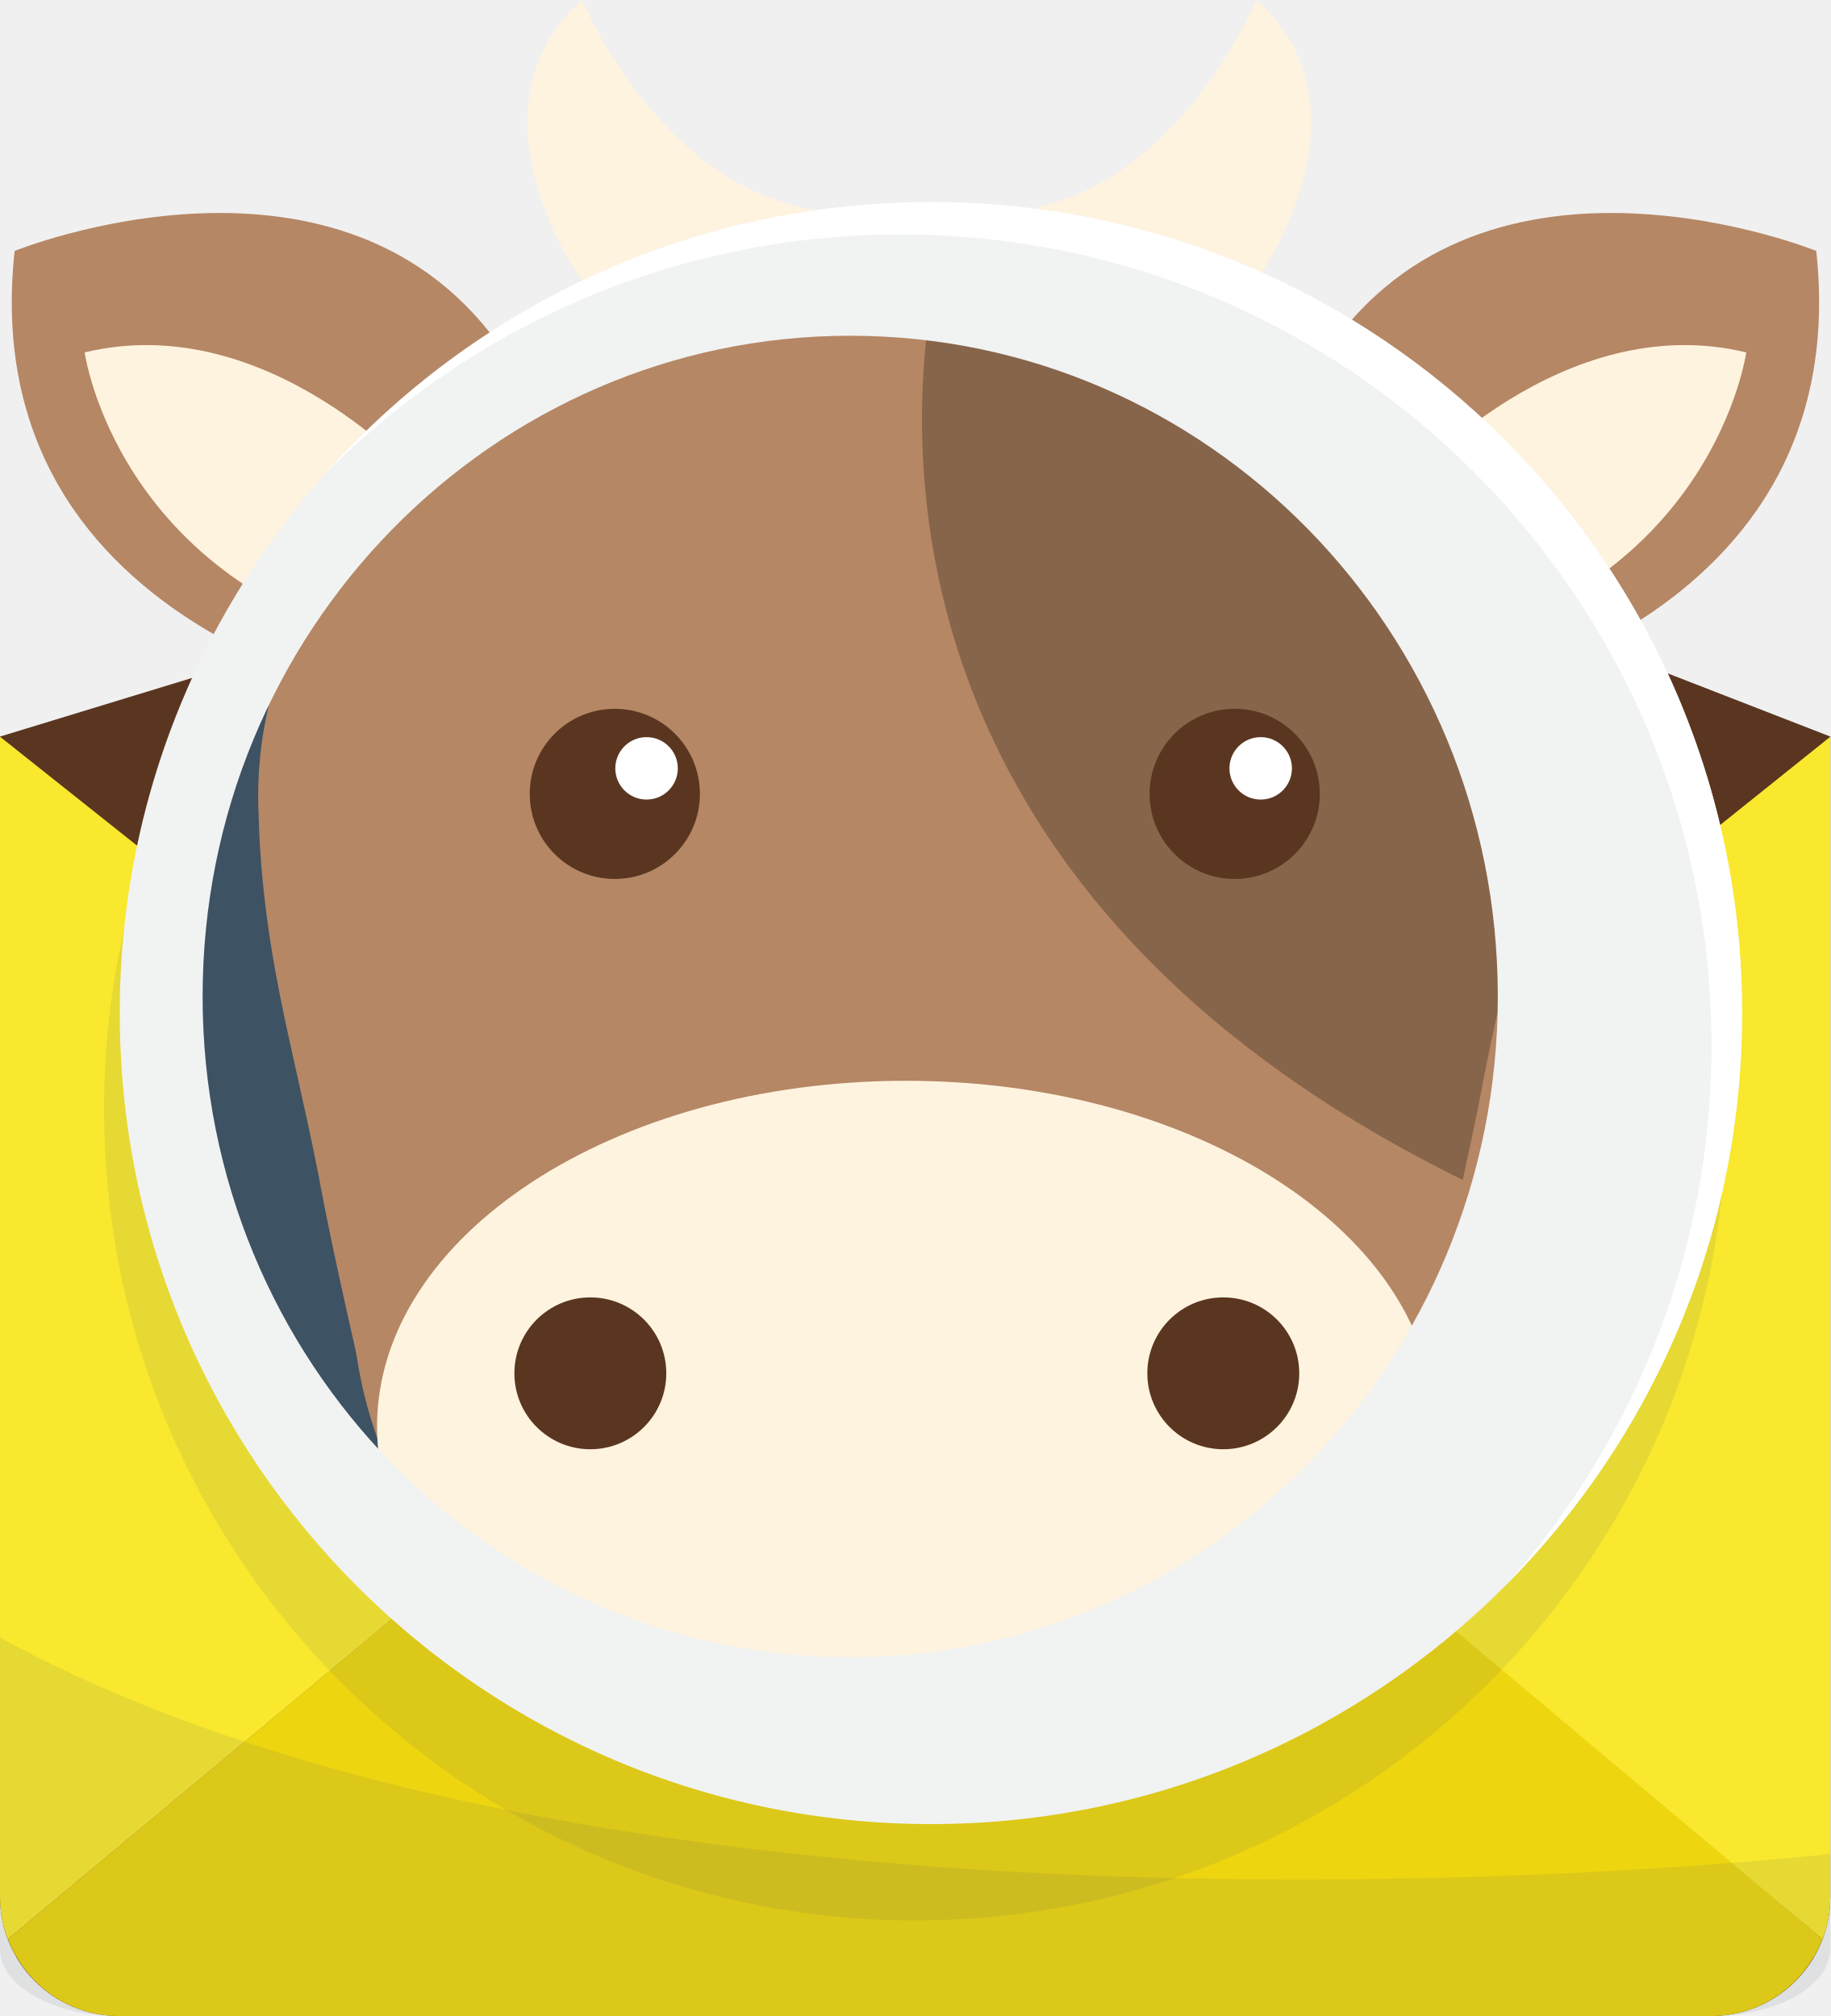
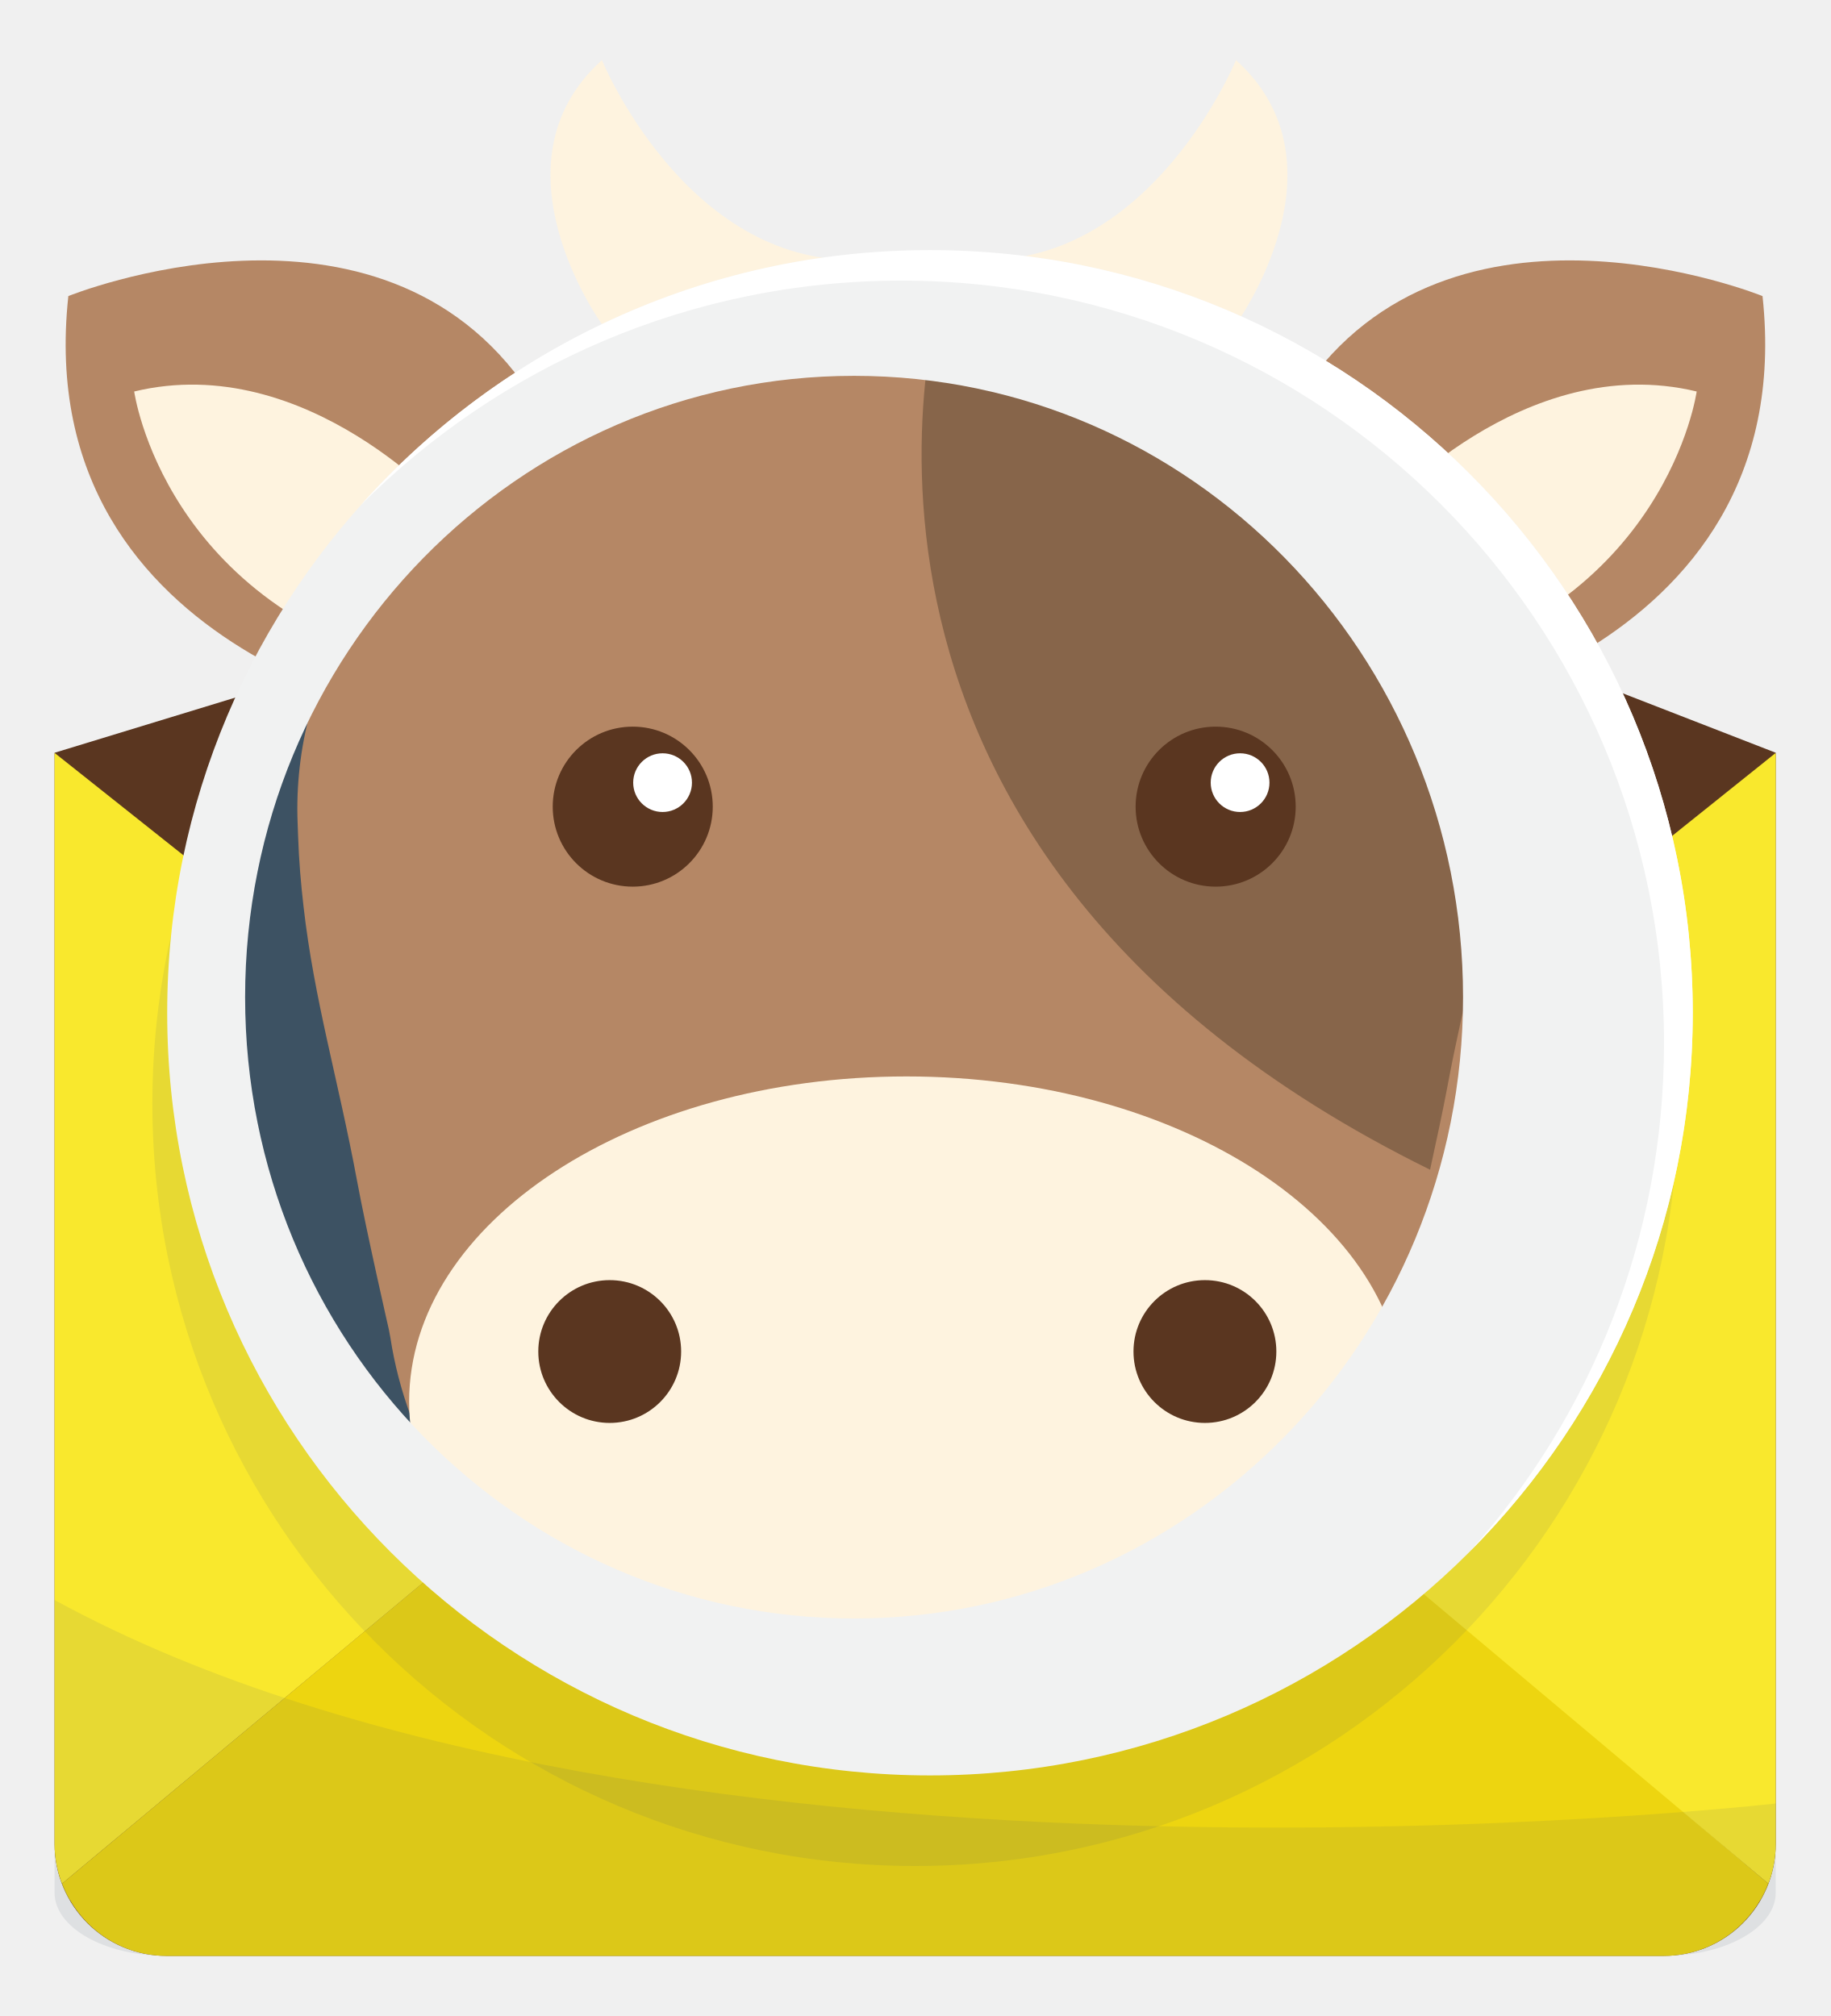
<svg xmlns="http://www.w3.org/2000/svg" version="1.1" id="Layer_1" x="0px" y="0px" width="271.274" height="298.871" viewBox="0 0 271.274 298.871" enable-background="new 0 0 1600 1200" xml:space="preserve">
  <defs id="defs142" />
  <g id="g3" transform="translate(-648.292,-401.988)">
    <g id="g5">
-       <g id="email" transform="translate(0,-58)">
-         <path style="fill:#5a3620" id="path10" d="m 890.306,557.81 29.26,11.373 0,172.027 c 0,9.753 -7.895,17.649 -17.638,17.649 l -235.998,0 c -9.743,0 -17.638,-7.896 -17.638,-17.649 l 0,-172.026 29.259,-8.937" />
-         <path style="fill:#fee70f;fill-opacity:0.895" id="path12" d="M 758.871,656.221 649.49,747.45 c 2.507,6.648 8.901,11.409 16.44,11.409 l 235.998,0 c 7.536,0 13.933,-4.761 16.444,-11.409 l -107.402,-91.229 -52.099,0 z" />
-         <g id="g14">
-           <path style="fill:#f9e82d;fill-opacity:1" id="path16" d="m 810.391,656.686 107.981,90.764 c -0.331,0.881 -0.744,1.726 -1.205,2.536 l 0.028,0.035 c 1.501,-2.596 2.371,-5.594 2.371,-8.81 l 0,-172.004 -109.175,87.479 z" />
-           <path style="fill:#f9e82d;fill-opacity:1" id="path18" d="m 649.49,747.45 108.864,-90.764 -110.061,-87.479 0,172.003 c 0,3.216 0.876,6.214 2.367,8.81 l 0.039,-0.035 c -0.466,-0.809 -0.877,-1.654 -1.209,-2.535 z" />
+       <g id="g3618" transform="matrix(0.9403571,0,0,0.9403571,46.75578,32.88849)">
+         <g id="email" transform="translate(0,-58)">
+           <path style="fill:#5a3620" id="path10" d="m 890.306,557.81 29.26,11.373 V 741.21 c 0,9.753 -7.895,17.649 -17.638,17.649 H 665.93 c -9.743,0 -17.638,-7.896 -17.638,-17.649 V 569.184 l 29.259,-8.937" />
+           <path style="fill:#fee70f;fill-opacity:0.895" id="path12" d="M 758.871,656.221 649.49,747.45 c 2.507,6.648 8.901,11.409 16.44,11.409 h 235.998 c 7.536,0 13.933,-4.761 16.444,-11.409 L 810.97,656.221 Z" />
+           <g id="g14">
+             <path style="fill:#f9e82d;fill-opacity:1" id="path16" d="m 810.391,656.686 107.981,90.764 c -0.331,0.881 -0.744,1.726 -1.205,2.536 l 0.028,0.035 c 1.501,-2.596 2.371,-5.594 2.371,-8.81 V 569.207 Z" />
+             <path style="fill:#f9e82d;fill-opacity:1" id="path18" d="M 649.49,747.45 758.354,656.686 648.293,569.207 V 741.21 c 0,3.216 0.876,6.214 2.367,8.81 l 0.039,-0.035 c -0.466,-0.809 -0.877,-1.654 -1.209,-2.535 z" />
+           </g>
        </g>
-       </g>
-       <path style="opacity:0.1;fill:#3d5263" id="path26" d="m 783.931,446.247 c -66.396,0 -120.223,53.827 -120.223,120.223 0,66.396 53.827,120.221 120.223,120.221 66.397,0 120.222,-53.825 120.222,-120.221 0,-66.395 -53.825,-120.223 -120.222,-120.223 z m -11.96,215.702 c -53.009,0 -95.982,-43.855 -95.982,-97.953 0,-54.098 42.973,-97.952 95.982,-97.952 53.007,0 95.98,43.855 95.98,97.952 -10e-4,54.098 -42.973,97.953 -95.98,97.953 z" />
-       <g id="g28">
-         <g id="g30">
-           <polyline style="fill:#3d5263" id="polyline32" points="691.144,492.5 673.257,540.276 686.55,605.582 712.496,631.852      " />
-           <g id="g34">
-             <g id="g36">
-               <polyline style="fill:#fef3df" id="polyline38" points="658.248,450.81 673.501,487.076 693.836,496.903 724.04,458.731        " />
-               <g id="g40">
-                 <path style="fill:#b58765" id="path42" d="m 710.634,473.205 c 0,0 -22.482,-25.556 -49.793,-18.975 0,0 4.667,34.118 46.349,44.019 l 2.61,8.533 c 0,0 -65.612,-9.689 -59.339,-67.593 0,0 49.008,-19.884 72.598,15.106" />
-                 <polyline style="fill:#fef3df" id="polyline44" points="909.697,450.81 894.447,487.076 874.114,496.903 843.907,458.731         " />
-                 <path style="fill:#b58765" id="path46" d="m 857.314,473.205 c 0,0 22.48,-25.556 49.79,-18.975 0,0 -4.664,34.118 -46.347,44.019 l -2.613,8.533 c 0,0 65.611,-9.689 59.339,-67.593 0,0 -49.006,-19.884 -72.6,15.106" />
-               </g>
-             </g>
-             <path style="fill:#b58765" id="path48" d="m 726.619,647.067 55.945,0 16.404,-204.814 c -55.814,0 -112.417,30.017 -112.417,77.852 0,1.454 0.085,2.787 0.121,4.175 0.127,3.934 0.448,7.585 0.856,11.135 1.689,14.816 5.451,27.177 8.461,43.383 1.452,7.831 5.002,23.374 5.002,23.374 0.056,0.408 0.165,0.804 0.224,1.211 2.535,16.546 11.832,32.027 25.404,43.684 z" />
-             <path style="fill:#b58765" id="path50" d="m 781.992,433.489 0,213.577 55.944,0 c 13.572,-11.657 22.867,-27.138 25.406,-43.684 0.058,-0.407 0.163,-0.803 0.221,-1.211 0,0 3.549,-15.543 5.002,-23.374 3.011,-16.206 6.774,-28.567 8.464,-43.381 0.405,-3.552 0.724,-7.203 0.846,-11.137 0.042,-1.388 0.126,-2.721 0.126,-4.175 0,-47.834 -40.191,-86.615 -96.009,-86.615 z" />
-             <g id="g52">
-               <g id="g54">
-                 <path style="fill:#fef3df" id="path56" d="m 860.944,613.502 c 0,28.321 -35.091,51.289 -78.383,51.289 -43.299,0 -78.388,-22.968 -78.388,-51.289 0,-28.325 35.089,-51.289 78.388,-51.289 43.292,0 78.383,22.964 78.383,51.289 z" />
-               </g>
-             </g>
-             <g id="g58">
-               <g id="g60">
-                 <g id="g62">
-                   <path style="fill:#5a3620" id="path64" d="m 747.044,605.582 c 0,6.215 -5.04,11.256 -11.261,11.256 -6.21,0 -11.253,-5.041 -11.253,-11.256 0,-6.223 5.043,-11.257 11.253,-11.257 6.22,0 11.261,5.034 11.261,11.257 z" />
+         <path style="opacity:0.1;fill:#3d5263" id="path26" d="m 783.931,446.247 c -66.396,0 -120.223,53.827 -120.223,120.223 0,66.396 53.827,120.221 120.223,120.221 66.397,0 120.222,-53.825 120.222,-120.221 0,-66.395 -53.825,-120.223 -120.222,-120.223 z m -11.96,215.702 c -53.009,0 -95.982,-43.855 -95.982,-97.953 0,-54.098 42.973,-97.952 95.982,-97.952 53.007,0 95.98,43.855 95.98,97.952 -10e-4,54.098 -42.973,97.953 -95.98,97.953 z" />
+         <g id="g28">
+           <g id="g30">
+             <polyline style="fill:#3d5263" id="polyline32" points="691.144,492.5 673.257,540.276 686.55,605.582 712.496,631.852      " />
+             <g id="g34">
+               <g id="g36">
+                 <polyline style="fill:#fef3df" id="polyline38" points="658.248,450.81 673.501,487.076 693.836,496.903 724.04,458.731        " />
+                 <g id="g40">
+                   <path style="fill:#b58765" id="path42" d="m 710.634,473.205 c 0,0 -22.482,-25.556 -49.793,-18.975 0,0 4.667,34.118 46.349,44.019 l 2.61,8.533 c 0,0 -65.612,-9.689 -59.339,-67.593 0,0 49.008,-19.884 72.598,15.106" />
+                   <polyline style="fill:#fef3df" id="polyline44" points="909.697,450.81 894.447,487.076 874.114,496.903 843.907,458.731         " />
+                   <path style="fill:#b58765" id="path46" d="m 857.314,473.205 c 0,0 22.48,-25.556 49.79,-18.975 0,0 -4.664,34.118 -46.347,44.019 l -2.613,8.533 c 0,0 65.611,-9.689 59.339,-67.593 0,0 -49.006,-19.884 -72.6,15.106" />
                </g>
              </g>
-               <g id="g66">
-                 <g id="g68">
-                   <path style="fill:#5a3620" id="path70" d="m 840.856,605.582 c 0,6.215 -5.037,11.256 -11.257,11.256 -6.218,0 -11.259,-5.041 -11.259,-11.256 0,-6.223 5.041,-11.257 11.259,-11.257 6.22,0 11.257,5.034 11.257,11.257 z" />
+               <path style="fill:#b58765" id="path48" d="m 726.619,647.067 h 55.945 l 16.404,-204.814 c -55.814,0 -112.417,30.017 -112.417,77.852 0,1.454 0.085,2.787 0.121,4.175 0.127,3.934 0.448,7.585 0.856,11.135 1.689,14.816 5.451,27.177 8.461,43.383 1.452,7.831 5.002,23.374 5.002,23.374 0.056,0.408 0.165,0.804 0.224,1.211 2.535,16.546 11.832,32.027 25.404,43.684 z" />
+               <path style="fill:#b58765" id="path50" d="m 781.992,433.489 v 213.577 h 55.944 c 13.572,-11.657 22.867,-27.138 25.406,-43.684 0.058,-0.407 0.163,-0.803 0.221,-1.211 0,0 3.549,-15.543 5.002,-23.374 3.011,-16.206 6.774,-28.567 8.464,-43.381 0.405,-3.552 0.724,-7.203 0.846,-11.137 0.042,-1.388 0.126,-2.721 0.126,-4.175 0,-47.834 -40.191,-86.615 -96.009,-86.615 z" />
+               <g id="g52">
+                 <g id="g54">
+                   <path style="fill:#fef3df" id="path56" d="m 860.944,613.502 c 0,28.321 -35.091,51.289 -78.383,51.289 -43.299,0 -78.388,-22.968 -78.388,-51.289 0,-28.325 35.089,-51.289 78.388,-51.289 43.292,0 78.383,22.964 78.383,51.289 z" />
+                 </g>
+               </g>
+               <g id="g58">
+                 <g id="g60">
+                   <g id="g62">
+                     <path style="fill:#5a3620" id="path64" d="m 747.044,605.582 c 0,6.215 -5.04,11.256 -11.261,11.256 -6.21,0 -11.253,-5.041 -11.253,-11.256 0,-6.223 5.043,-11.257 11.253,-11.257 6.22,0 11.261,5.034 11.261,11.257 z" />
+                   </g>
+                 </g>
+                 <g id="g66">
+                   <g id="g68">
+                     <path style="fill:#5a3620" id="path70" d="m 840.856,605.582 c 0,6.215 -5.037,11.256 -11.257,11.256 -6.218,0 -11.259,-5.041 -11.259,-11.256 0,-6.223 5.041,-11.257 11.259,-11.257 6.22,0 11.257,5.034 11.257,11.257 z" />
+                   </g>
+                 </g>
+               </g>
+               <g id="g72">
+                 <path style="fill:#87654a" id="path74" d="m 875.228,525.835 c 0.354,-3.113 0.634,-6.311 0.743,-9.754 0.035,-1.218 0.109,-2.384 0.109,-3.661 0,-40.785 -33.369,-74.043 -80.237,-75.775 l -7.335,0.005 c -0.003,0 -0.003,0 -0.006,0 -0.007,0.018 -28.632,88.422 76.583,140.268 0.946,-4.317 2.078,-9.585 2.73,-13.088 2.64,-14.196 5.934,-25.021 7.413,-37.995 z" />
+               </g>
+               <g id="g76">
+                 <g id="g78">
+                   <g id="g80">
+                     <g id="g82">
+                       <path style="fill:#5a3620" id="path84" d="m 843.907,519.681 c 0,6.964 -5.65,12.611 -12.618,12.611 -6.963,0 -12.614,-5.646 -12.614,-12.611 0,-6.97 5.651,-12.614 12.614,-12.614 6.968,0 12.618,5.644 12.618,12.614 z" />
+                     </g>
+                   </g>
+                 </g>
+                 <g id="g86">
+                   <g id="g88">
+                     <g id="g90">
+                       <path style="fill:#5a3620" id="path92" d="m 752.028,519.681 c 0,6.964 -5.649,12.611 -12.612,12.611 -6.969,0 -12.612,-5.646 -12.612,-12.611 0,-6.97 5.642,-12.614 12.612,-12.614 6.964,0 12.612,5.644 12.612,12.614 z" />
+                     </g>
+                   </g>
+                 </g>
+                 <g id="g94">
+                   <g id="g96">
+                     <path style="fill:#ffffff" id="path98" d="m 748.75,515.894 c 0,2.558 -2.071,4.629 -4.63,4.629 -2.558,0 -4.633,-2.072 -4.633,-4.629 0,-2.552 2.076,-4.626 4.633,-4.626 2.559,0 4.63,2.073 4.63,4.626 z" />
+                   </g>
+                 </g>
+                 <g id="g100">
+                   <g id="g102">
+                     <path style="fill:#ffffff" id="path104" d="m 839.771,515.894 c 0,2.558 -2.073,4.629 -4.629,4.629 -2.558,0 -4.631,-2.072 -4.631,-4.629 0,-2.552 2.072,-4.626 4.631,-4.626 2.555,0 4.629,2.073 4.629,4.626 z" />
+                   </g>
                </g>
              </g>
            </g>
-             <g id="g72">
-               <path style="fill:#87654a" id="path74" d="m 875.228,525.835 c 0.354,-3.113 0.634,-6.311 0.743,-9.754 0.035,-1.218 0.109,-2.384 0.109,-3.661 0,-40.785 -33.369,-74.043 -80.237,-75.775 l -7.335,0.005 c -0.003,0 -0.003,0 -0.006,0 -0.007,0.018 -28.632,88.422 76.583,140.268 0.946,-4.317 2.078,-9.585 2.73,-13.088 2.64,-14.196 5.934,-25.021 7.413,-37.995 z" />
-             </g>
-             <g id="g76">
-               <g id="g78">
-                 <g id="g80">
-                   <g id="g82">
-                     <path style="fill:#5a3620" id="path84" d="m 843.907,519.681 c 0,6.964 -5.65,12.611 -12.618,12.611 -6.963,0 -12.614,-5.646 -12.614,-12.611 0,-6.97 5.651,-12.614 12.614,-12.614 6.968,0 12.618,5.644 12.618,12.614 z" />
-                   </g>
-                 </g>
-               </g>
-               <g id="g86">
-                 <g id="g88">
-                   <g id="g90">
-                     <path style="fill:#5a3620" id="path92" d="m 752.028,519.681 c 0,6.964 -5.649,12.611 -12.612,12.611 -6.969,0 -12.612,-5.646 -12.612,-12.611 0,-6.97 5.642,-12.614 12.612,-12.614 6.964,0 12.612,5.644 12.612,12.614 z" />
-                   </g>
-                 </g>
-               </g>
-               <g id="g94">
-                 <g id="g96">
-                   <path style="fill:#ffffff" id="path98" d="m 748.75,515.894 c 0,2.558 -2.071,4.629 -4.63,4.629 -2.558,0 -4.633,-2.072 -4.633,-4.629 0,-2.552 2.076,-4.626 4.633,-4.626 2.559,0 4.63,2.073 4.63,4.626 z" />
-                 </g>
-               </g>
-               <g id="g100">
-                 <g id="g102">
-                   <path style="fill:#ffffff" id="path104" d="m 839.771,515.894 c 0,2.558 -2.073,4.629 -4.629,4.629 -2.558,0 -4.631,-2.072 -4.631,-4.629 0,-2.552 2.072,-4.626 4.631,-4.626 2.555,0 4.629,2.073 4.629,4.626 z" />
-                 </g>
-               </g>
-             </g>
+             <path style="fill:#fef3df" id="path106" d="m 734.557,443.625 c 0,0 -18.236,-25.199 0,-41.637 0,0 13.125,32.012 40.242,31.502" />
+             <path style="fill:#fef3df" id="path108" d="m 834.496,443.625 c 0,0 18.236,-25.199 0,-41.637 0,0 -13.126,32.012 -40.242,31.502" />
+             <path style="fill:#f1f2f2" id="path110" d="m 786.264,431.965 c -66.396,0 -120.223,53.827 -120.223,120.223 0,66.396 53.827,120.221 120.223,120.221 66.397,0 120.222,-53.825 120.222,-120.221 10e-4,-66.395 -53.825,-120.223 -120.222,-120.223 z m -11.96,215.702 c -53.009,0 -95.982,-43.855 -95.982,-97.953 0,-54.098 42.973,-97.952 95.982,-97.952 53.007,0 95.979,43.855 95.979,97.952 0,54.098 -42.972,97.953 -95.979,97.953 z" />
          </g>
-           <path style="fill:#fef3df" id="path106" d="m 734.557,443.625 c 0,0 -18.236,-25.199 0,-41.637 0,0 13.125,32.012 40.242,31.502" />
-           <path style="fill:#fef3df" id="path108" d="m 834.496,443.625 c 0,0 18.236,-25.199 0,-41.637 0,0 -13.126,32.012 -40.242,31.502" />
-           <path style="fill:#f1f2f2" id="path110" d="m 786.264,431.965 c -66.396,0 -120.223,53.827 -120.223,120.223 0,66.396 53.827,120.221 120.223,120.221 66.397,0 120.222,-53.825 120.222,-120.221 10e-4,-66.395 -53.825,-120.223 -120.222,-120.223 z m -11.96,215.702 c -53.009,0 -95.982,-43.855 -95.982,-97.953 0,-54.098 42.973,-97.952 95.982,-97.952 53.007,0 95.979,43.855 95.979,97.952 0,54.098 -42.972,97.953 -95.979,97.953 z" />
+           <g id="g112">
+             <path style="fill:#ffffff" id="path114" d="m 781.737,436.751 c 66.396,0 120.221,53.827 120.221,120.223 0,30.718 -11.526,58.74 -30.482,79.991 21.636,-21.74 35.01,-51.708 35.01,-84.803 0,-66.395 -53.825,-120.222 -120.222,-120.222 -35.678,0 -67.721,15.549 -89.739,40.233 21.772,-21.879 51.91,-35.422 85.212,-35.422 z" />
+           </g>
        </g>
-         <g id="g112">
-           <path style="fill:#ffffff" id="path114" d="m 781.737,436.751 c 66.396,0 120.221,53.827 120.221,120.223 0,30.718 -11.526,58.74 -30.482,79.991 21.636,-21.74 35.01,-51.708 35.01,-84.803 0,-66.395 -53.825,-120.222 -120.222,-120.222 -35.678,0 -67.721,15.549 -89.739,40.233 21.772,-21.879 51.91,-35.422 85.212,-35.422 z" />
-         </g>
+         <path d="m 648.292,644.76 v 46.151 c 0,5.494 7.88,9.949 17.6,9.949 h 236.073 c 9.72,0 17.6,-4.454 17.6,-9.949 V 676.834 c 10e-4,0 -175.814,20.08 -271.273,-32.075 z" id="path124" style="opacity:0.1;fill:#3d5263" />
      </g>
-       <path d="m 648.292,644.76 0,46.151 c 0,5.494 7.88,9.949 17.6,9.949 l 236.073,0 c 9.72,0 17.6,-4.454 17.6,-9.949 l 0,-14.076 c 10e-4,0 -175.814,20.08 -271.273,-32.075 z" id="path124" style="opacity:0.1;fill:#3d5263" />
    </g>
    <g id="g126" />
  </g>
</svg>
